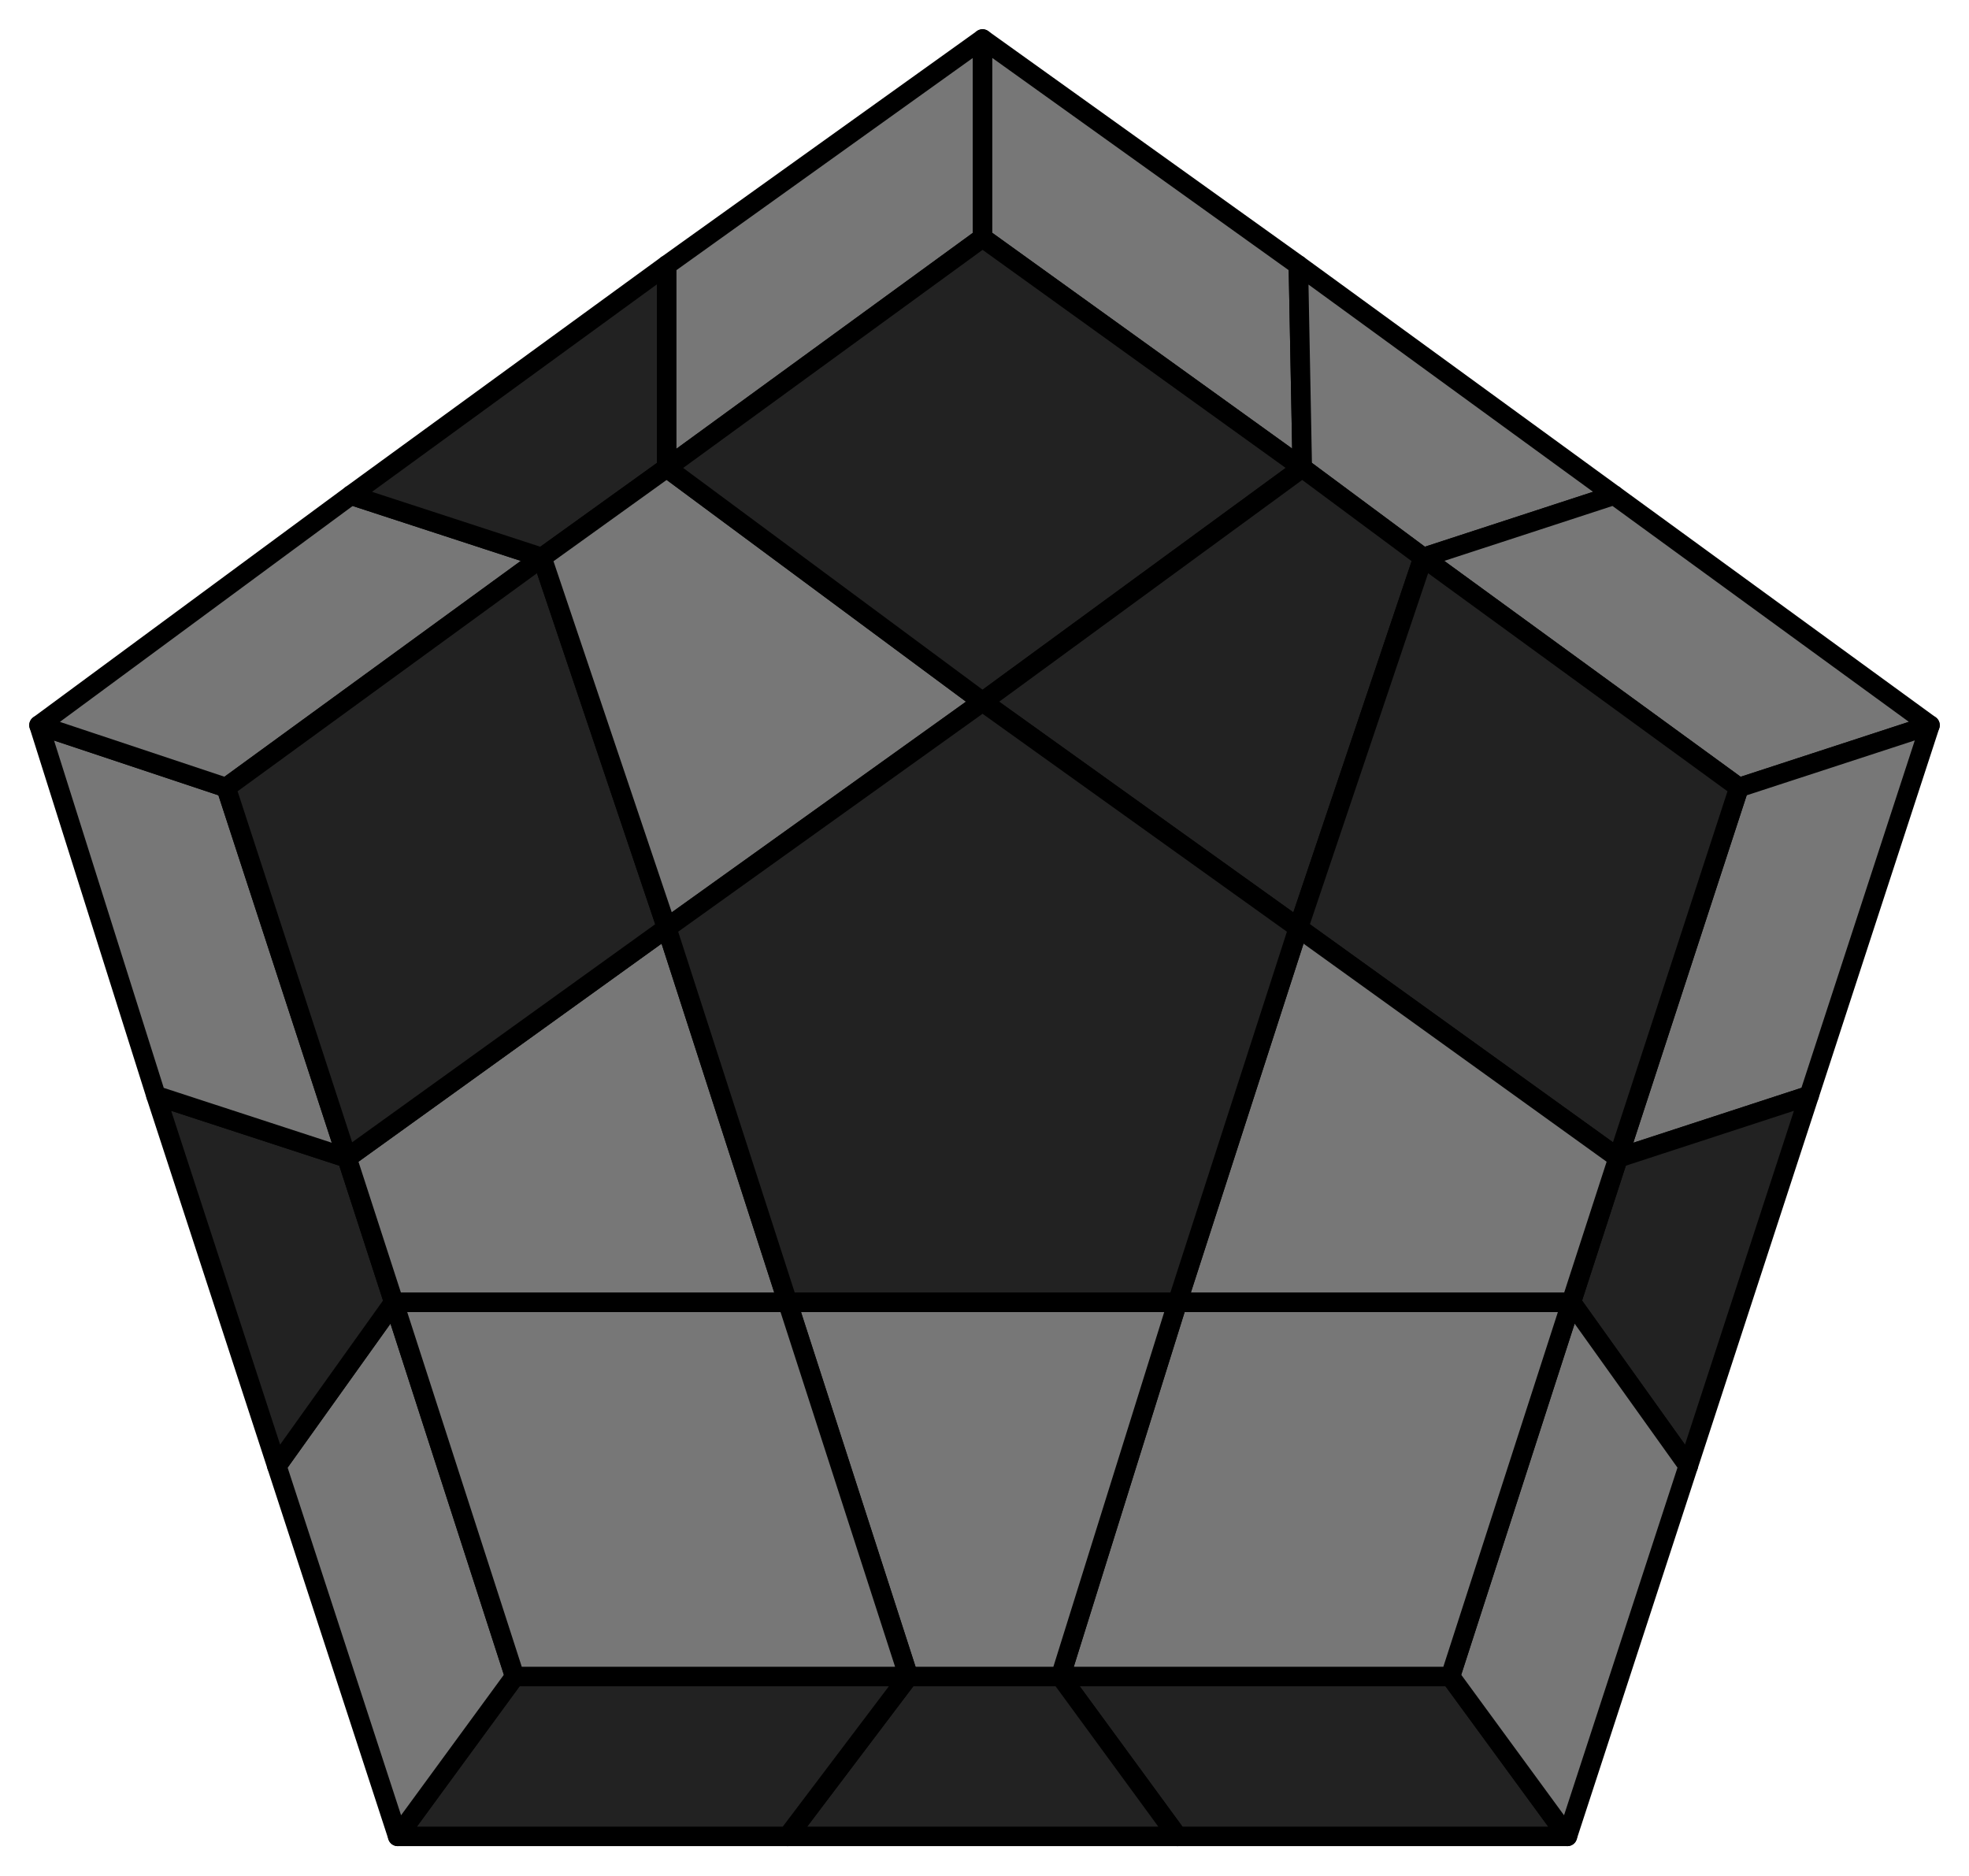
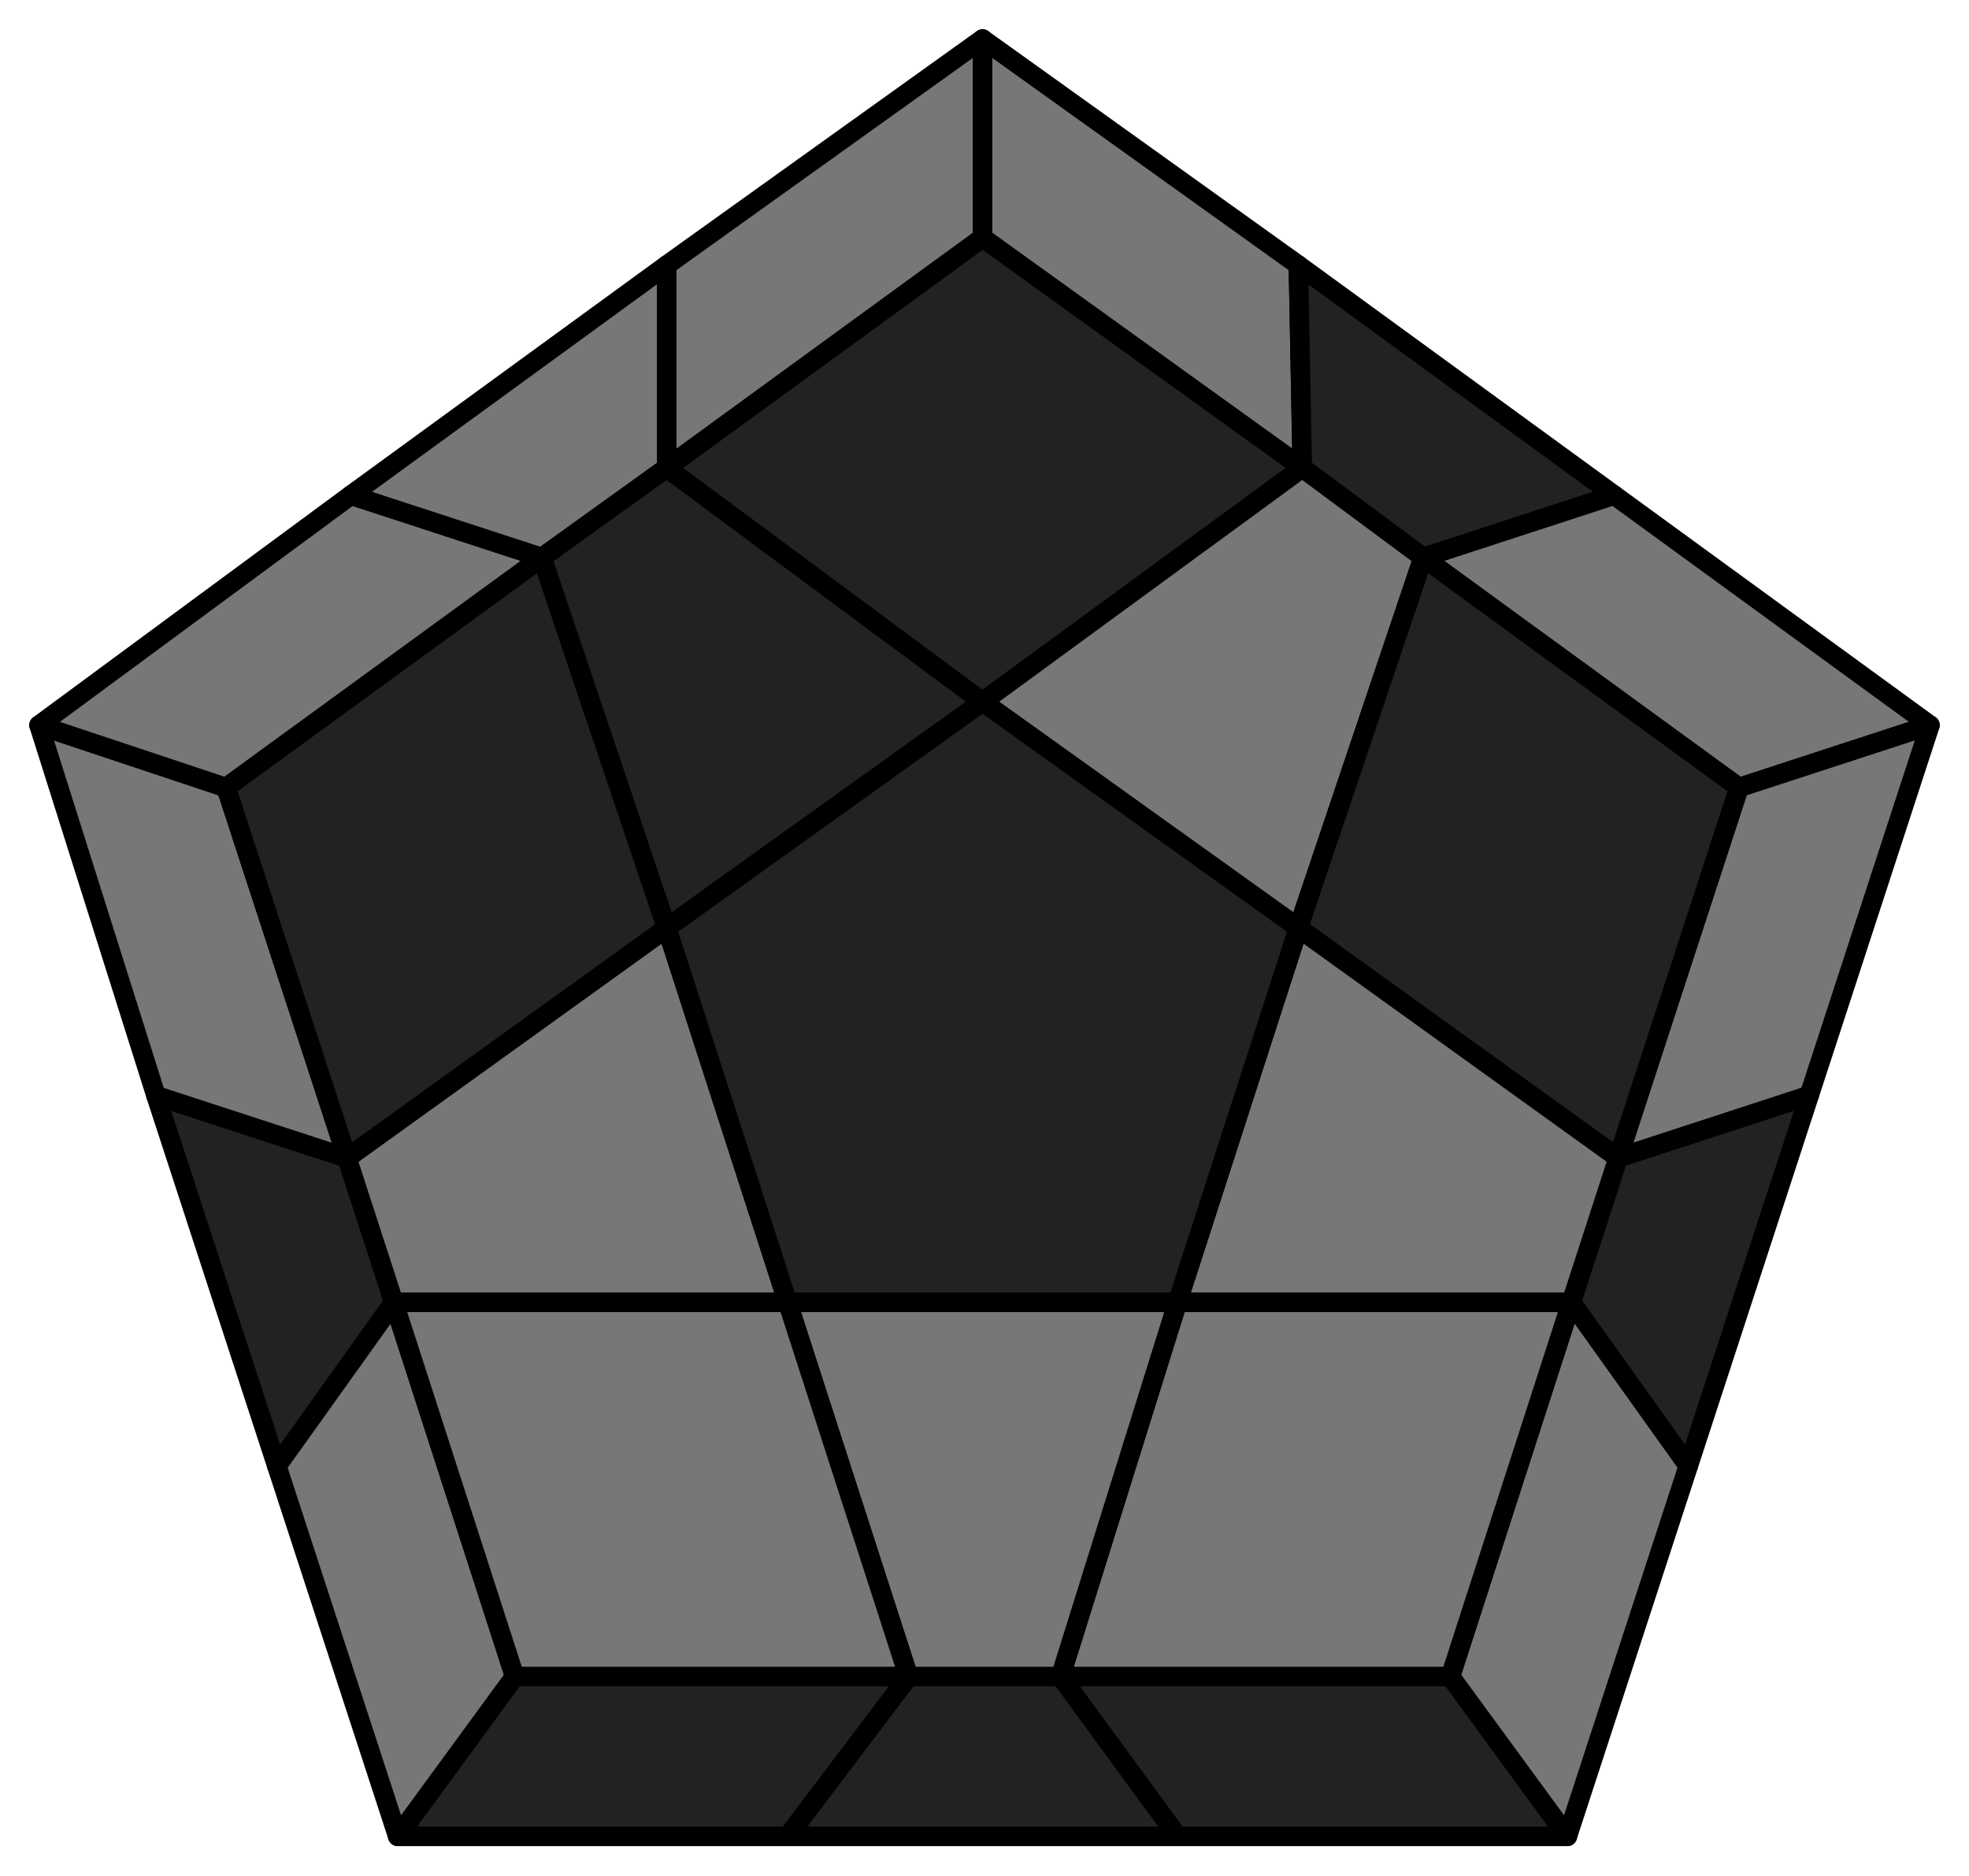
<svg xmlns="http://www.w3.org/2000/svg" id="182" width="505" height="481">
  <style>
polygon { stroke: black; stroke-width: 5px; stroke-linejoin: round;}
.light {fill: #777;}
.dark {fill: #222;}
</style>
  <polygon class="dark" points="402 471 302 471 272 430 372 430" />
  <polygon class="dark" points="302 471 202 471 233 430 272 430" />
  <polygon class="dark" points="202 471 102 471 132 430 233 430" />
  <polygon class="light" points="102 471 71 376 101 334 132 430" />
  <polygon class="dark" points="71 376 40 281 89 297 101 334" />
  <polygon class="light" points="40 281 10 186 58 202 89 297" />
  <polygon class="light" points="10 186 90 127 139 143 58 202" />
-   <polygon class="dark" points="90 127 171 68 171 120 139 143" />
+   <polygon class="light" points="90 127 171 68 171 120 139 143" />
  <polygon class="light" points="171 68 252 10 252 61 171 120" />
  <polygon class="light" points="252 10 333 68 334 120 252 61" />
-   <polygon class="light" points="333 68 414 127 365 143 334 120" />
+   <polygon class="dark" points="333 68 414 127 365 143 334 120" />
  <polygon class="light" points="414 127 495 186 446 202 365 143" />
  <polygon class="light" points="495 186 464 281 415 297 446 202" />
  <polygon class="dark" points="464 281 433 376 403 334 415 297" />
  <polygon class="light" points="433 376 402 471 372 430 403 334" />
  <polygon class="light" points="372 430 272 430 302 334 403 334" />
  <polygon class="light" points="272 430 233 430 202 334 302 334" />
  <polygon class="light" points="132 430 101 334 202 334 233 430" />
  <polygon class="light" points="101 334 89 297 171 238 202 334" />
  <polygon class="dark" points="58 202 139 143 171 238 89 297" />
-   <polygon class="light" points="139 143 171 120 252 180 171 238" />
+   <polygon class="dark" points="139 143 171 120 252 180 171 238" />
  <polygon class="dark" points="252 61 334 120 252 180 171 120" />
-   <polygon class="dark" points="334 120 365 143 333 238 252 180" />
+   <polygon class="light" points="334 120 365 143 333 238 252 180" />
  <polygon class="dark" points="446 202 415 297 333 238 365 143" />
  <polygon class="light" points="415 297 403 334 302 334 333 238" />
  <polygon class="dark" points="302 334 202 334 171 238 252 180 333 238" />
</svg>
